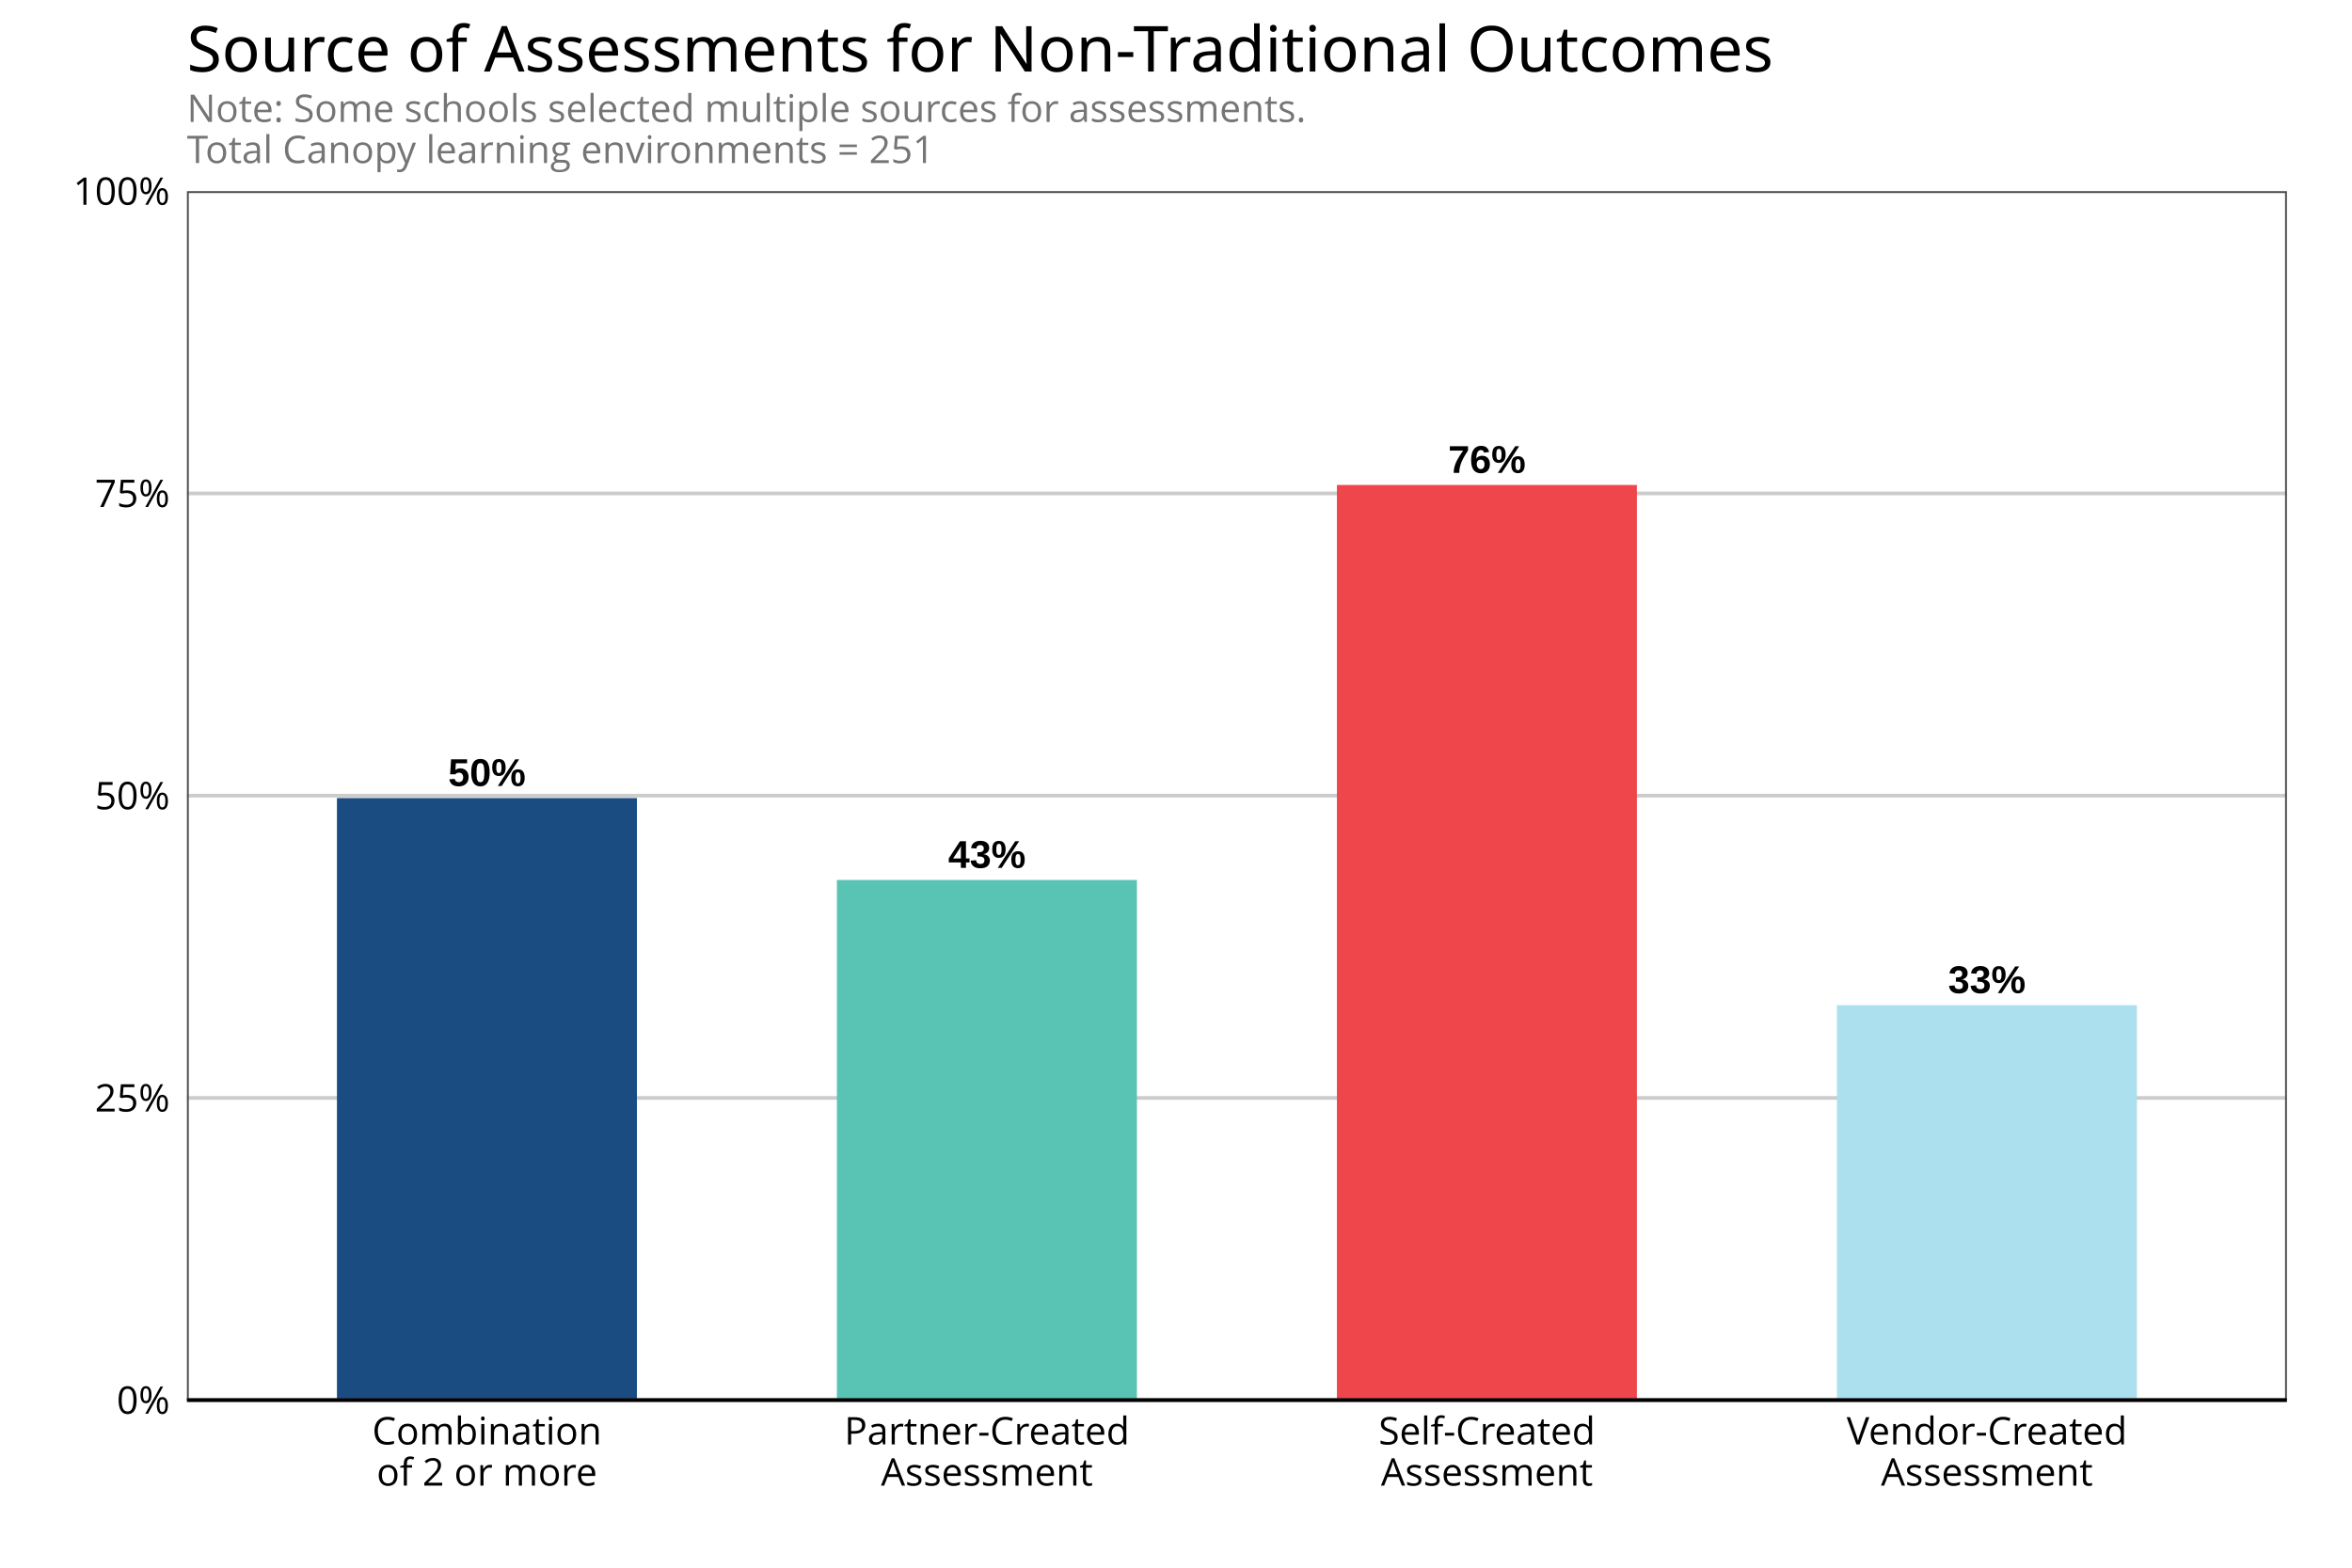
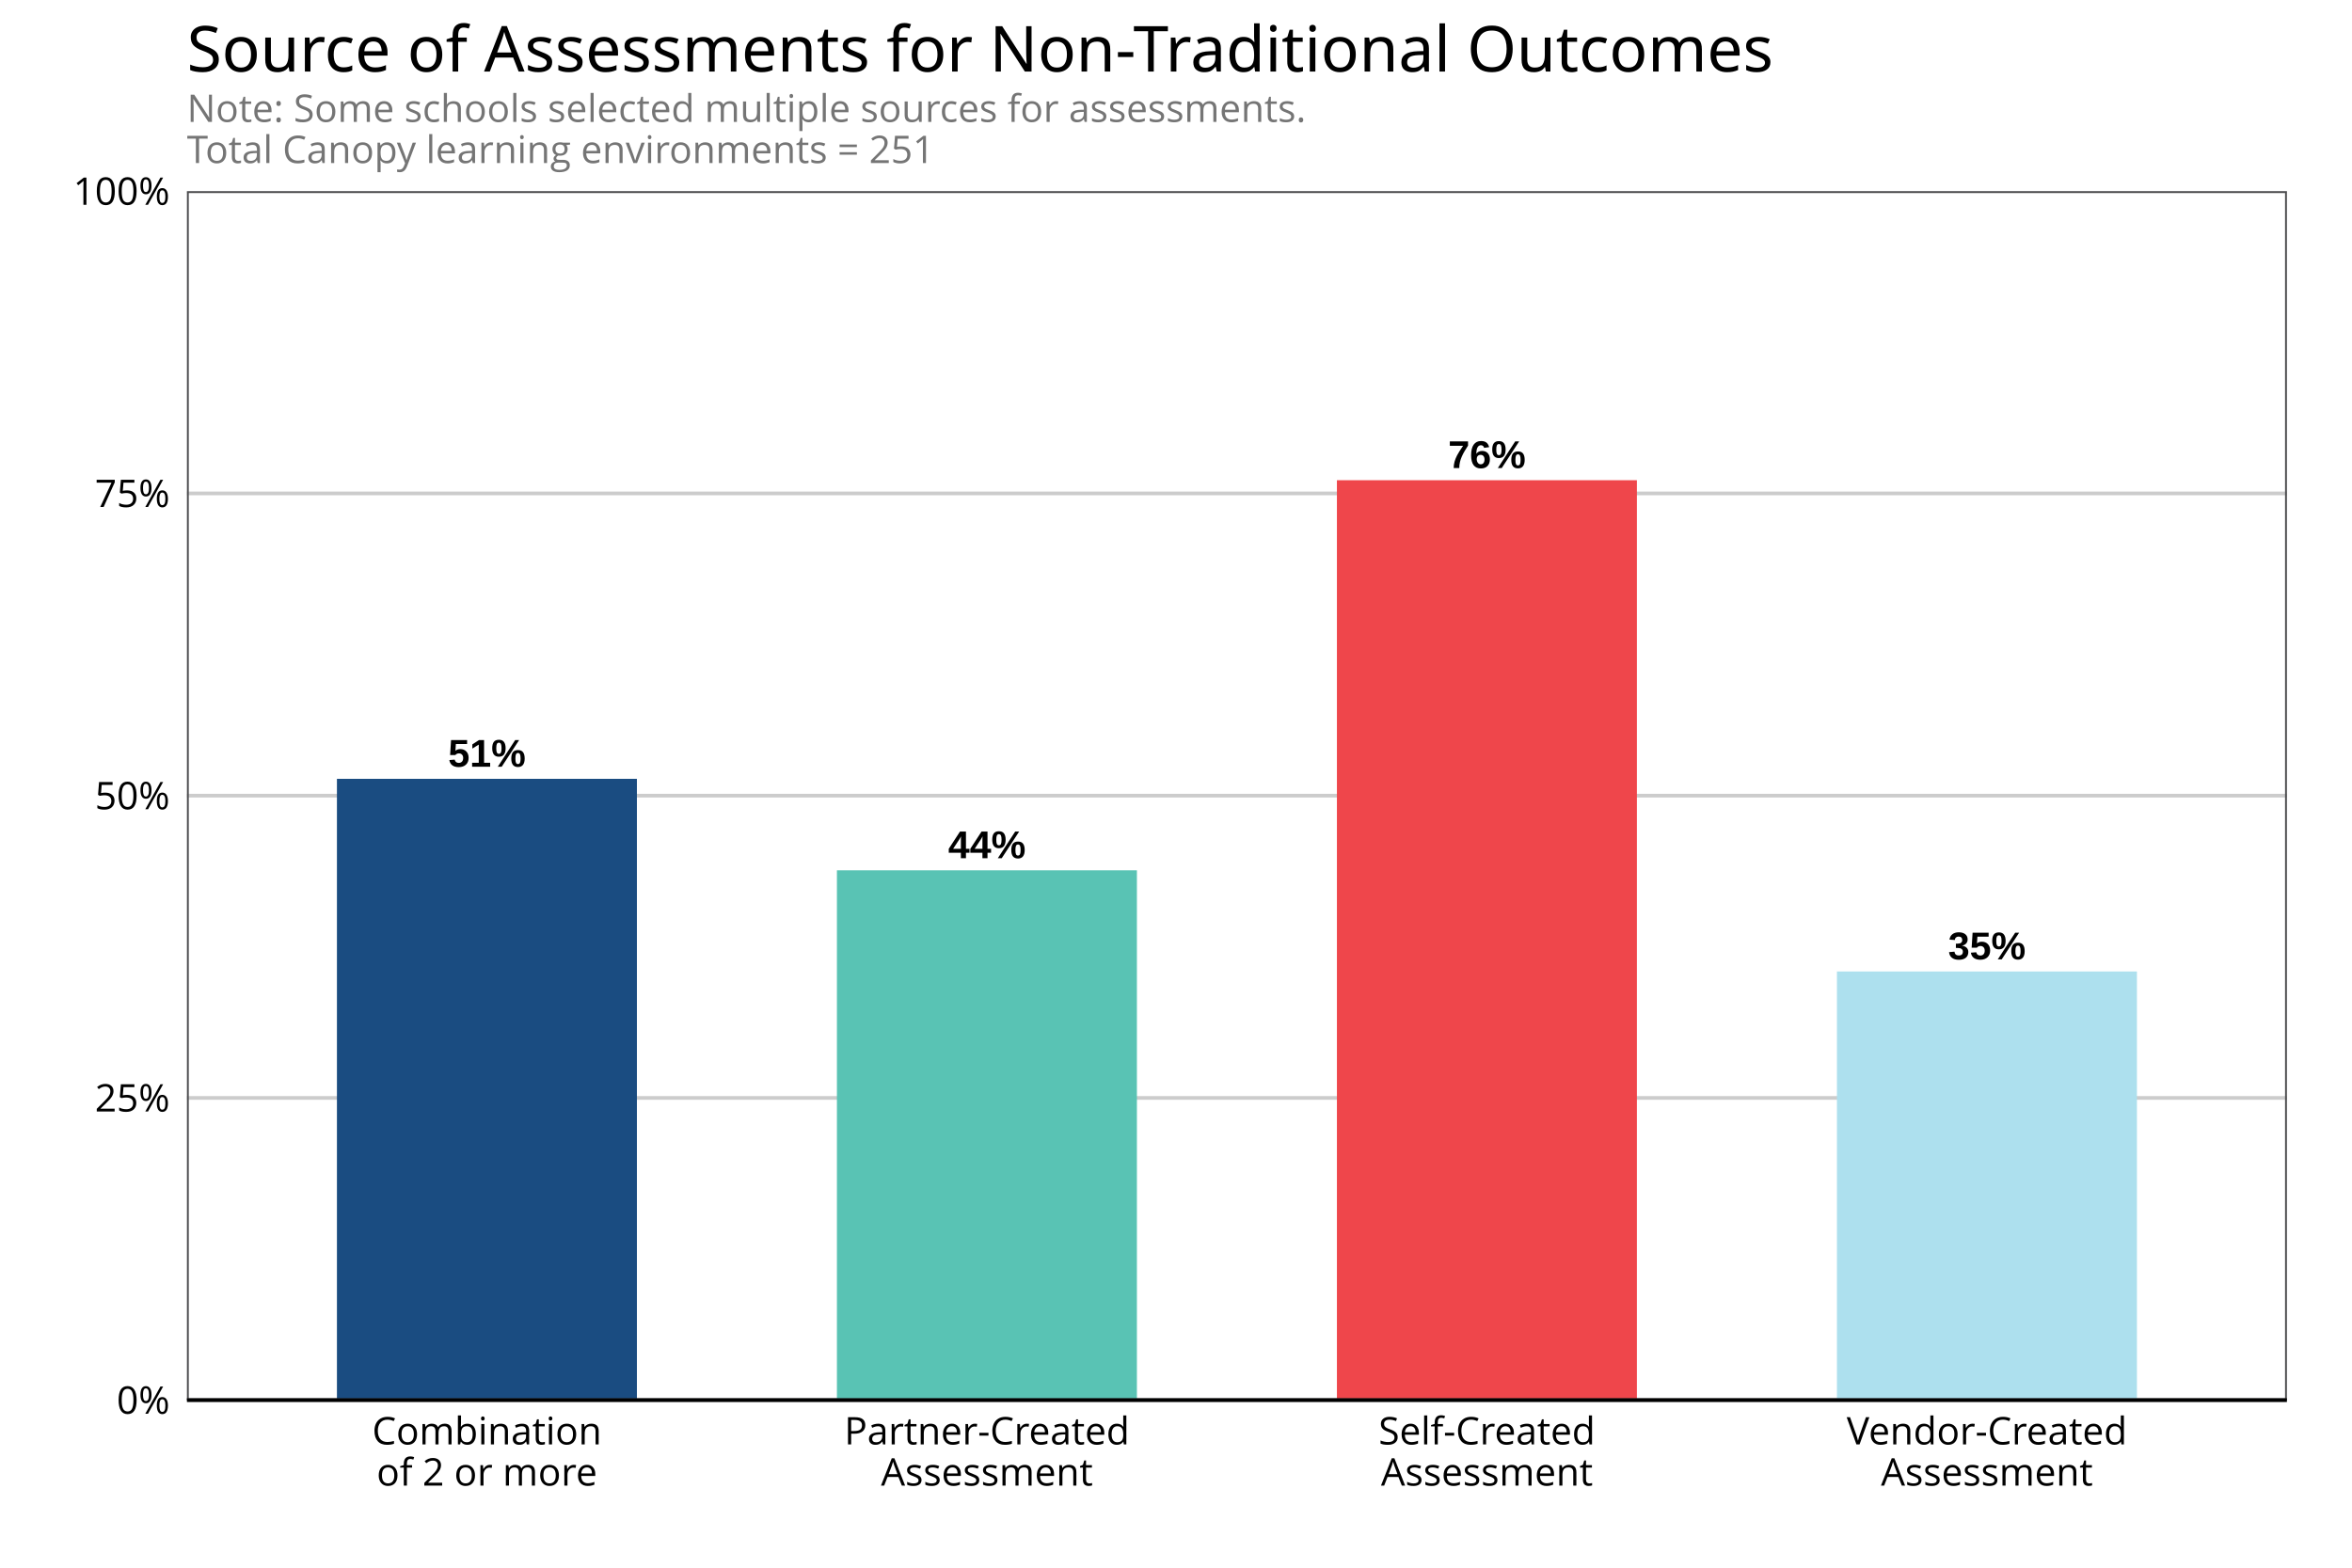
<svg xmlns="http://www.w3.org/2000/svg" class="svglite" width="864.00pt" height="576.00pt" viewBox="0 0 864.00 576.00">
  <defs>
    <style type="text/css">
    .svglite line, .svglite polyline, .svglite polygon, .svglite path, .svglite rect, .svglite circle {
      fill: none;
      stroke: #000000;
      stroke-linecap: round;
      stroke-linejoin: round;
      stroke-miterlimit: 10.00;
    }
    .svglite text {
      white-space: pre;
    }
  </style>
  </defs>
  <rect width="100%" height="100%" style="stroke: none; fill: none;" />
  <defs>
    <clipPath id="cpMC4wMHw4NjQuMDB8MC4wMHw1NzYuMDA=">
      <rect x="0.00" y="0.00" width="864.00" height="576.00" />
    </clipPath>
  </defs>
  <g clip-path="url(#cpMC4wMHw4NjQuMDB8MC4wMHw1NzYuMDA=)">
</g>
  <defs>
    <clipPath id="cpNjguNjd8ODQwLjA5fDcwLjI0fDUxNC40NA==">
      <rect x="68.67" y="70.24" width="771.42" height="444.20" />
    </clipPath>
  </defs>
  <g clip-path="url(#cpNjguNjd8ODQwLjA5fDcwLjI0fDUxNC40NA==)">
    <rect x="68.67" y="70.24" width="771.42" height="444.20" style="stroke-width: 1.36; stroke: none;" />
    <polyline points="68.67,514.44 840.09,514.44 " style="stroke-width: 1.36; stroke: #CCCCCC; stroke-linecap: butt;" />
    <polyline points="68.67,403.39 840.09,403.39 " style="stroke-width: 1.36; stroke: #CCCCCC; stroke-linecap: butt;" />
    <polyline points="68.67,292.34 840.09,292.34 " style="stroke-width: 1.36; stroke: #CCCCCC; stroke-linecap: butt;" />
    <polyline points="68.67,181.29 840.09,181.29 " style="stroke-width: 1.36; stroke: #CCCCCC; stroke-linecap: butt;" />
    <polyline points="68.67,70.24 840.09,70.24 " style="stroke-width: 1.36; stroke: #CCCCCC; stroke-linecap: butt;" />
-     <rect x="123.77" y="293.23" width="110.20" height="221.21" style="stroke-width: 1.07; stroke: none; stroke-linecap: butt; stroke-linejoin: miter; fill: #1A4C81;" />
-     <rect x="307.44" y="323.31" width="110.20" height="191.13" style="stroke-width: 1.07; stroke: none; stroke-linecap: butt; stroke-linejoin: miter; fill: #59C3B4;" />
-     <rect x="491.11" y="178.20" width="110.20" height="336.25" style="stroke-width: 1.07; stroke: none; stroke-linecap: butt; stroke-linejoin: miter; fill: #EF464B;" />
-     <rect x="674.79" y="369.32" width="110.20" height="145.12" style="stroke-width: 1.07; stroke: none; stroke-linecap: butt; stroke-linejoin: miter; fill: #ADE0EE;" />
-     <text x="178.87" y="288.79" text-anchor="middle" style="font-size: 14.23px; font-weight: bold; font-family: &quot;Arial&quot;;" textLength="28.45px" lengthAdjust="spacingAndGlyphs">50%</text>
-     <text x="362.55" y="318.87" text-anchor="middle" style="font-size: 14.23px; font-weight: bold; font-family: &quot;Arial&quot;;" textLength="28.45px" lengthAdjust="spacingAndGlyphs">43%</text>
-     <text x="546.22" y="173.75" text-anchor="middle" style="font-size: 14.23px; font-weight: bold; font-family: &quot;Arial&quot;;" textLength="28.45px" lengthAdjust="spacingAndGlyphs">76%</text>
-     <text x="729.89" y="364.88" text-anchor="middle" style="font-size: 14.23px; font-weight: bold; font-family: &quot;Arial&quot;;" textLength="28.45px" lengthAdjust="spacingAndGlyphs">33%</text>
+     <rect x="123.77" y="286.15" width="110.20" height="228.29" style="stroke-width: 1.07; stroke: none; stroke-linecap: butt; stroke-linejoin: miter; fill: #1A4C81;" />
+     <rect x="307.44" y="319.77" width="110.20" height="194.67" style="stroke-width: 1.07; stroke: none; stroke-linecap: butt; stroke-linejoin: miter; fill: #59C3B4;" />
+     <rect x="491.11" y="176.43" width="110.20" height="338.02" style="stroke-width: 1.07; stroke: none; stroke-linecap: butt; stroke-linejoin: miter; fill: #EF464B;" />
+     <rect x="674.79" y="356.94" width="110.20" height="157.51" style="stroke-width: 1.07; stroke: none; stroke-linecap: butt; stroke-linejoin: miter; fill: #ADE0EE;" />
+     <text x="178.87" y="281.71" text-anchor="middle" style="font-size: 14.23px; font-weight: bold; font-family: &quot;Arial&quot;;" textLength="28.45px" lengthAdjust="spacingAndGlyphs">51%</text>
+     <text x="362.55" y="315.33" text-anchor="middle" style="font-size: 14.23px; font-weight: bold; font-family: &quot;Arial&quot;;" textLength="28.45px" lengthAdjust="spacingAndGlyphs">44%</text>
+     <text x="546.22" y="171.98" text-anchor="middle" style="font-size: 14.23px; font-weight: bold; font-family: &quot;Arial&quot;;" textLength="28.45px" lengthAdjust="spacingAndGlyphs">76%</text>
+     <text x="729.89" y="352.49" text-anchor="middle" style="font-size: 14.23px; font-weight: bold; font-family: &quot;Arial&quot;;" textLength="28.45px" lengthAdjust="spacingAndGlyphs">35%</text>
    <rect x="68.67" y="70.24" width="771.42" height="444.20" style="stroke-width: 1.36; stroke: #4D4D4F;" />
  </g>
  <g clip-path="url(#cpMC4wMHw4NjQuMDB8MC4wMHw1NzYuMDA=)">
    <text x="62.40" y="519.44" text-anchor="end" style="font-size: 14.00px; font-family: &quot;Open Sans&quot;;" textLength="19.58px" lengthAdjust="spacingAndGlyphs">0%</text>
    <text x="62.40" y="408.39" text-anchor="end" style="font-size: 14.00px; font-family: &quot;Open Sans&quot;;" textLength="27.58px" lengthAdjust="spacingAndGlyphs">25%</text>
    <text x="62.40" y="297.34" text-anchor="end" style="font-size: 14.00px; font-family: &quot;Open Sans&quot;;" textLength="27.58px" lengthAdjust="spacingAndGlyphs">50%</text>
    <text x="62.40" y="186.29" text-anchor="end" style="font-size: 14.00px; font-family: &quot;Open Sans&quot;;" textLength="27.58px" lengthAdjust="spacingAndGlyphs">75%</text>
    <text x="62.40" y="75.24" text-anchor="end" style="font-size: 14.00px; font-family: &quot;Open Sans&quot;;" textLength="35.59px" lengthAdjust="spacingAndGlyphs">100%</text>
    <polyline points="68.67,514.44 840.09,514.44 " style="stroke-width: 1.36; stroke-linecap: butt;" />
    <text x="178.87" y="530.71" text-anchor="middle" style="font-size: 14.00px; font-family: &quot;Open Sans&quot;;" textLength="87.81px" lengthAdjust="spacingAndGlyphs">Combination </text>
    <text x="178.87" y="545.83" text-anchor="middle" style="font-size: 14.00px; font-family: &quot;Open Sans&quot;;" textLength="81.14px" lengthAdjust="spacingAndGlyphs">of 2 or more</text>
    <text x="362.55" y="530.71" text-anchor="middle" style="font-size: 14.00px; font-family: &quot;Open Sans&quot;;" textLength="108.81px" lengthAdjust="spacingAndGlyphs">Partner-Created </text>
    <text x="362.55" y="545.83" text-anchor="middle" style="font-size: 14.00px; font-family: &quot;Open Sans&quot;;" textLength="77.77px" lengthAdjust="spacingAndGlyphs">Assessment</text>
    <text x="546.22" y="530.71" text-anchor="middle" style="font-size: 14.00px; font-family: &quot;Open Sans&quot;;" textLength="83.52px" lengthAdjust="spacingAndGlyphs">Self-Created </text>
    <text x="546.22" y="545.83" text-anchor="middle" style="font-size: 14.00px; font-family: &quot;Open Sans&quot;;" textLength="77.77px" lengthAdjust="spacingAndGlyphs">Assessment</text>
    <text x="729.89" y="530.71" text-anchor="middle" style="font-size: 14.00px; font-family: &quot;Open Sans&quot;;" textLength="107.23px" lengthAdjust="spacingAndGlyphs">Vendor-Created </text>
    <text x="729.89" y="545.83" text-anchor="middle" style="font-size: 14.00px; font-family: &quot;Open Sans&quot;;" textLength="77.77px" lengthAdjust="spacingAndGlyphs">Assessment</text>
    <text x="68.67" y="44.79" style="font-size: 14.00px;fill: #757575; font-family: &quot;Open Sans&quot;;" textLength="414.60px" lengthAdjust="spacingAndGlyphs">Note: Some schools selected multiple sources for assessments. </text>
    <text x="68.67" y="59.91" style="font-size: 14.00px;fill: #757575; font-family: &quot;Open Sans&quot;;" textLength="275.76px" lengthAdjust="spacingAndGlyphs">Total Canopy learning environments = 251</text>
    <text x="68.67" y="26.30" style="font-size: 23.33px; font-family: &quot;Bebas Neue&quot;;" textLength="419.15px" lengthAdjust="spacingAndGlyphs">Source of Assessments for Non-Traditional Outcomes</text>
  </g>
</svg>
